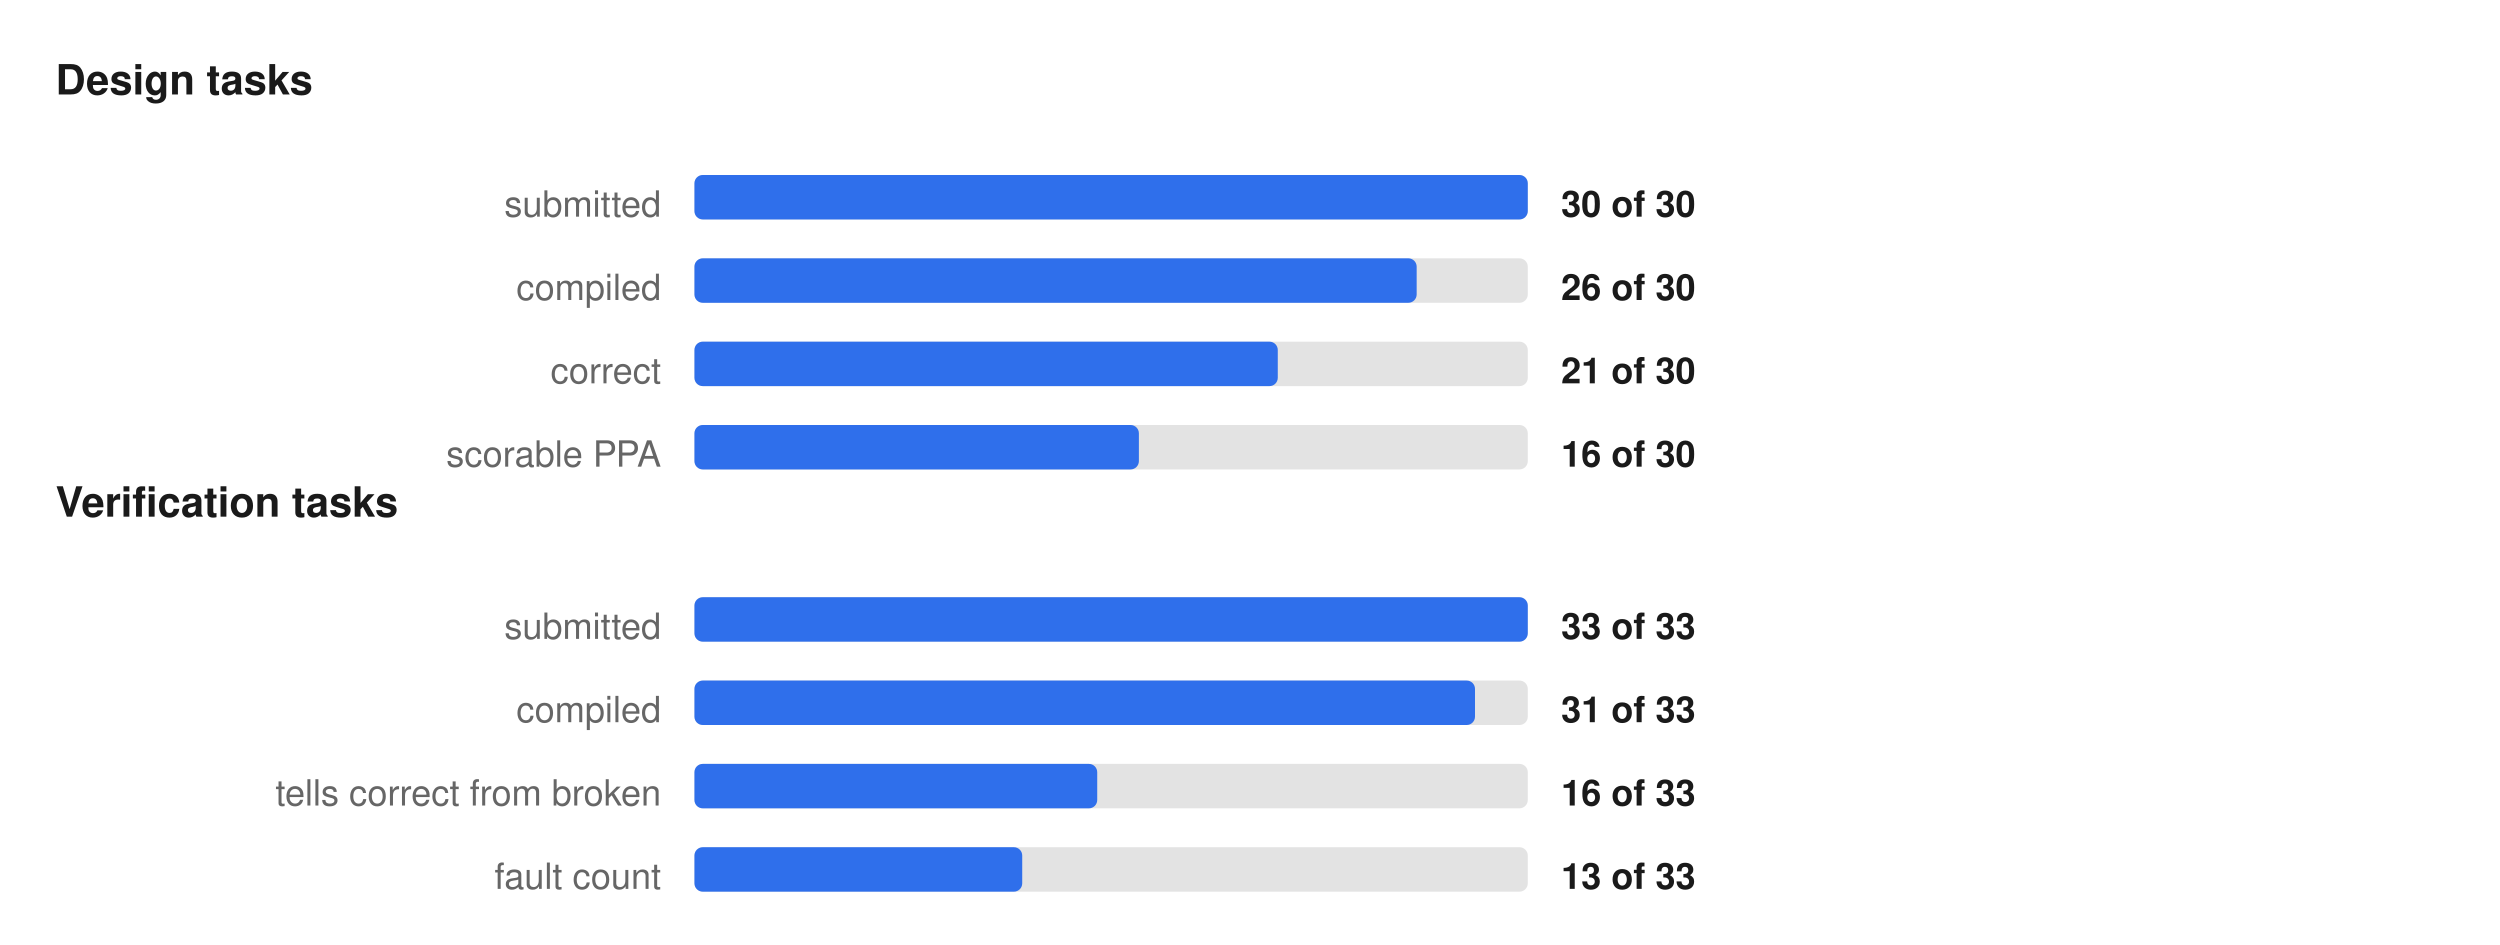
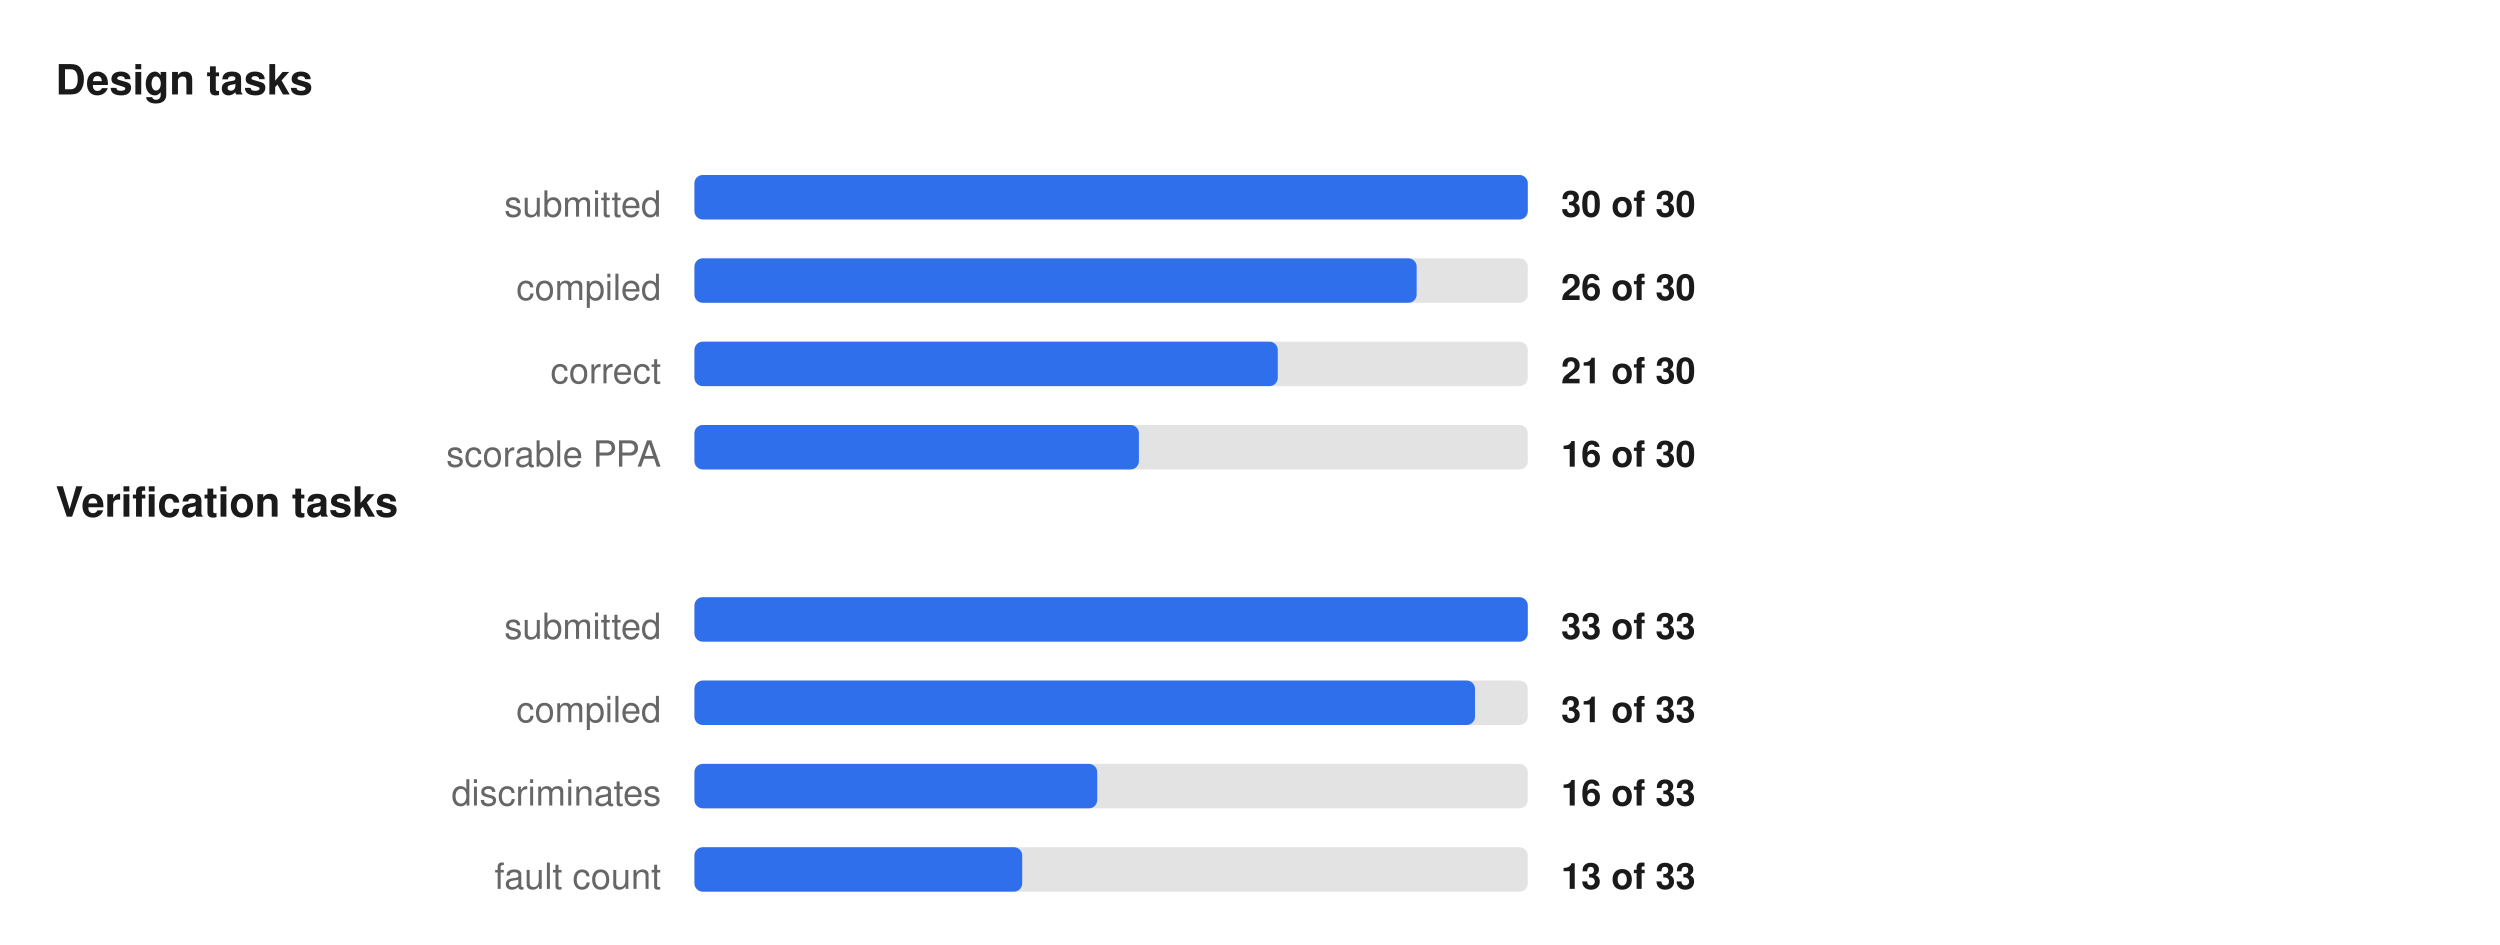
<svg xmlns="http://www.w3.org/2000/svg" viewBox="0 0 900 340" font-family="-apple-system,BlinkMacSystemFont,Segoe UI,Helvetica,Arial,sans-serif">
  <rect width="900" height="340" fill="none" />
  <text x="20" y="34" fill="#1a1a1a" font-size="15" font-weight="600">Design tasks</text>
  <text x="238" y="78" fill="#666" font-size="13" text-anchor="end">submitted</text>
  <rect x="250" y="63" width="300" height="16" rx="3" fill="#e3e3e3" />
  <rect x="250" y="63" width="300" height="16" rx="3" fill="#2f6feb" />
  <text x="562" y="78" fill="#1a1a1a" font-size="13" font-weight="600">30 of 30</text>
  <text x="238" y="108" fill="#666" font-size="13" text-anchor="end">compiled</text>
  <rect x="250" y="93" width="300" height="16" rx="3" fill="#e3e3e3" />
  <rect x="250" y="93" width="260" height="16" rx="3" fill="#2f6feb" />
  <text x="562" y="108" fill="#1a1a1a" font-size="13" font-weight="600">26 of 30</text>
  <text x="238" y="138" fill="#666" font-size="13" text-anchor="end">correct</text>
  <rect x="250" y="123" width="300" height="16" rx="3" fill="#e3e3e3" />
  <rect x="250" y="123" width="210" height="16" rx="3" fill="#2f6feb" />
  <text x="562" y="138" fill="#1a1a1a" font-size="13" font-weight="600">21 of 30</text>
  <text x="238" y="168" fill="#666" font-size="13" text-anchor="end">scorable PPA</text>
  <rect x="250" y="153" width="300" height="16" rx="3" fill="#e3e3e3" />
  <rect x="250" y="153" width="160" height="16" rx="3" fill="#2f6feb" />
  <text x="562" y="168" fill="#1a1a1a" font-size="13" font-weight="600">16 of 30</text>
  <text x="20" y="186" fill="#1a1a1a" font-size="15" font-weight="600">Verification tasks</text>
  <text x="238" y="230" fill="#666" font-size="13" text-anchor="end">submitted</text>
  <rect x="250" y="215" width="300" height="16" rx="3" fill="#e3e3e3" />
  <rect x="250" y="215" width="300" height="16" rx="3" fill="#2f6feb" />
  <text x="562" y="230" fill="#1a1a1a" font-size="13" font-weight="600">33 of 33</text>
  <text x="238" y="260" fill="#666" font-size="13" text-anchor="end">compiled</text>
  <rect x="250" y="245" width="300" height="16" rx="3" fill="#e3e3e3" />
  <rect x="250" y="245" width="281" height="16" rx="3" fill="#2f6feb" />
  <text x="562" y="260" fill="#1a1a1a" font-size="13" font-weight="600">31 of 33</text>
-   <text x="238" y="290" fill="#666" font-size="13" text-anchor="end">tells correct from broken</text>
+   <text x="238" y="290" fill="#666" font-size="13" text-anchor="end">discriminates</text>
  <rect x="250" y="275" width="300" height="16" rx="3" fill="#e3e3e3" />
  <rect x="250" y="275" width="145" height="16" rx="3" fill="#2f6feb" />
  <text x="562" y="290" fill="#1a1a1a" font-size="13" font-weight="600">16 of 33</text>
  <text x="238" y="320" fill="#666" font-size="13" text-anchor="end">fault count</text>
  <rect x="250" y="305" width="300" height="16" rx="3" fill="#e3e3e3" />
  <rect x="250" y="305" width="118" height="16" rx="3" fill="#2f6feb" />
  <text x="562" y="320" fill="#1a1a1a" font-size="13" font-weight="600">13 of 33</text>
</svg>
